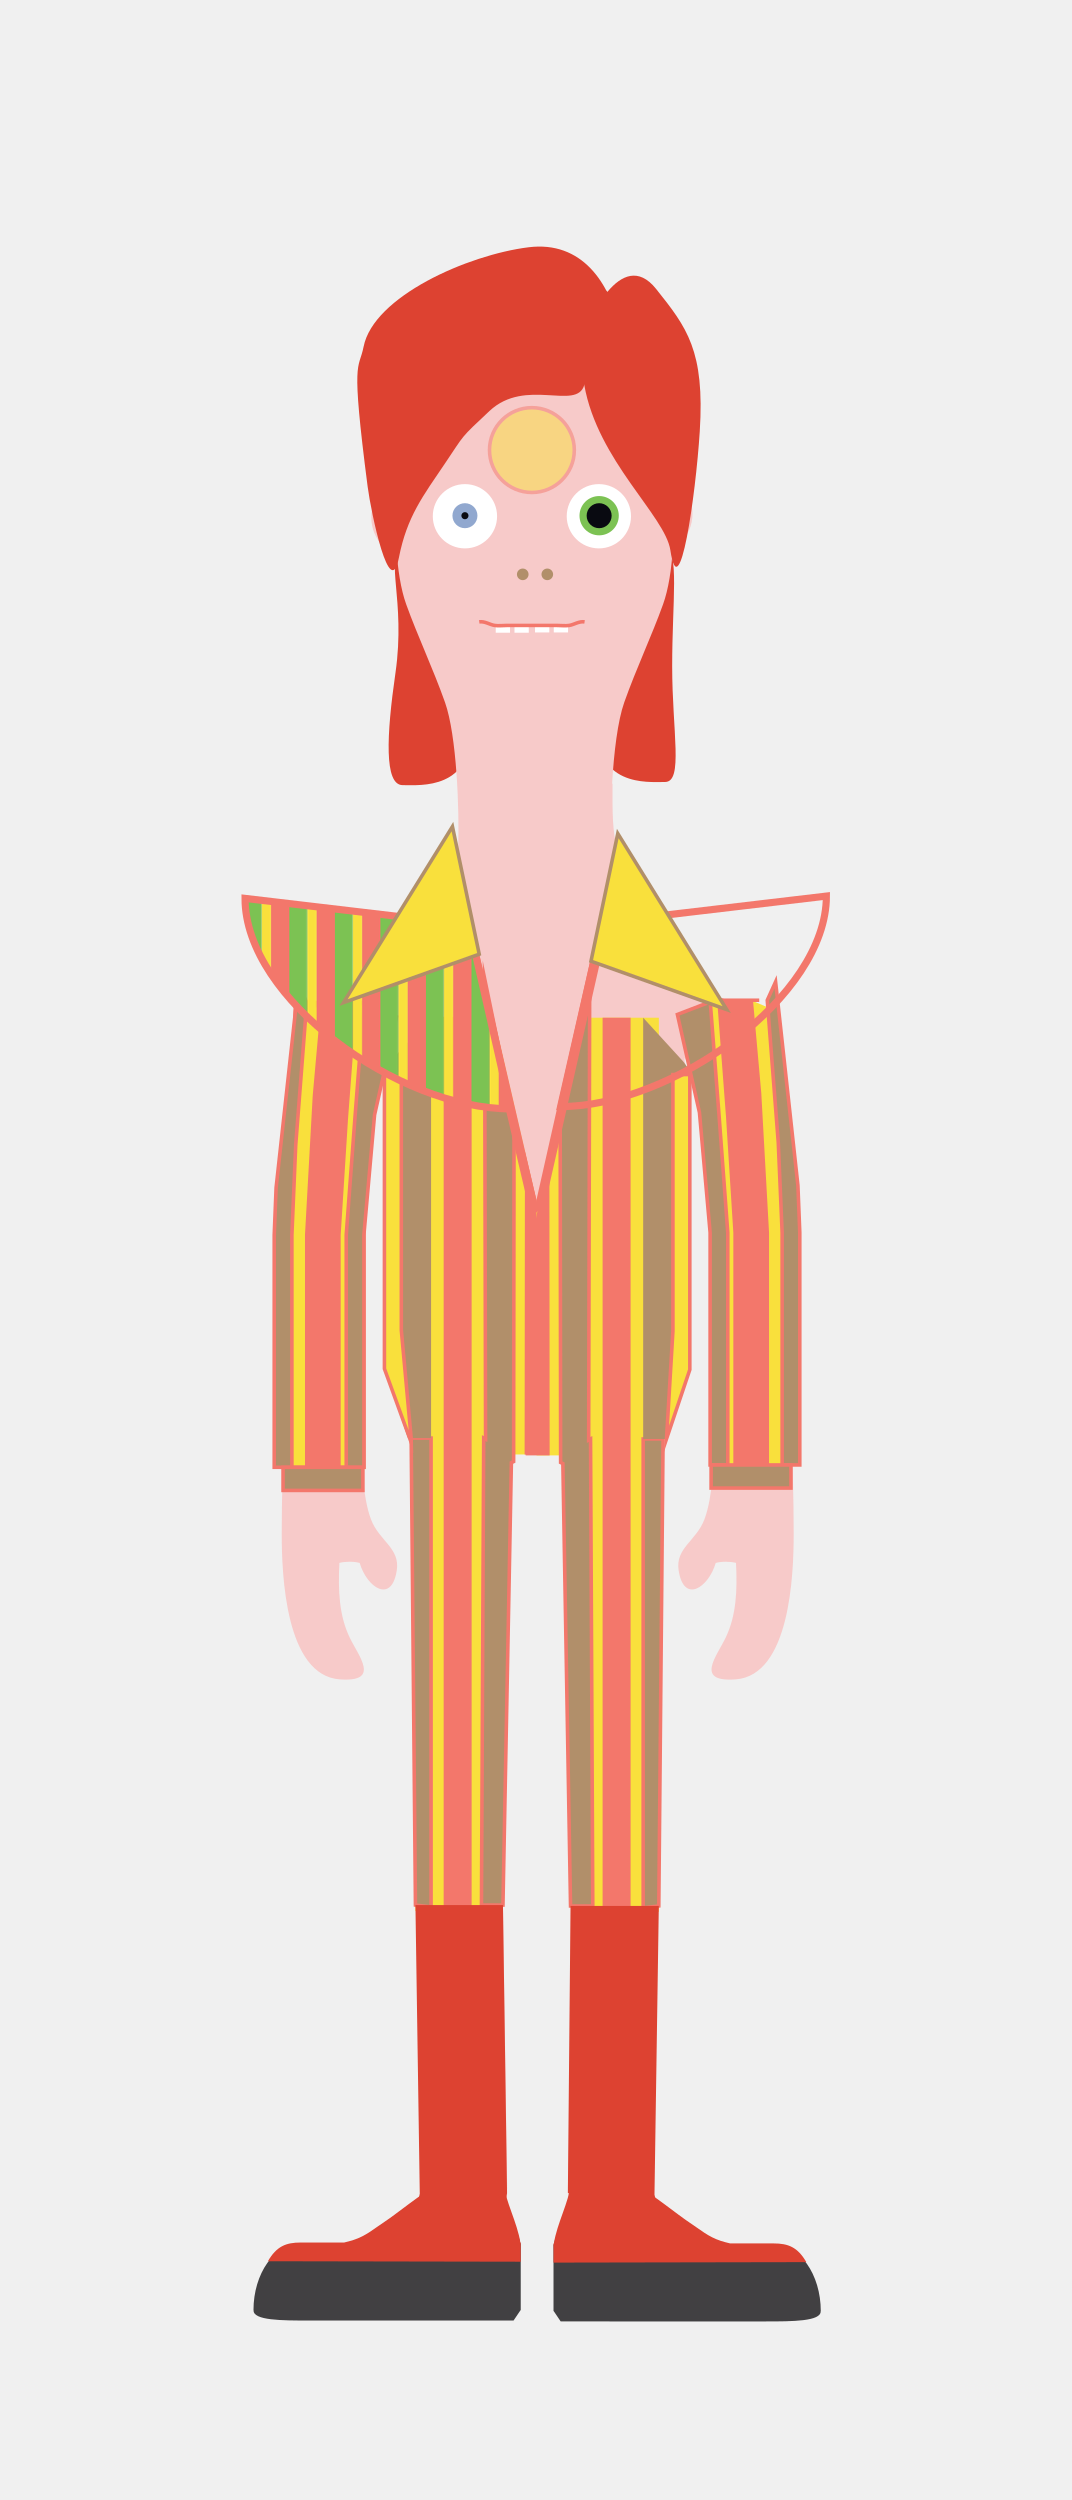
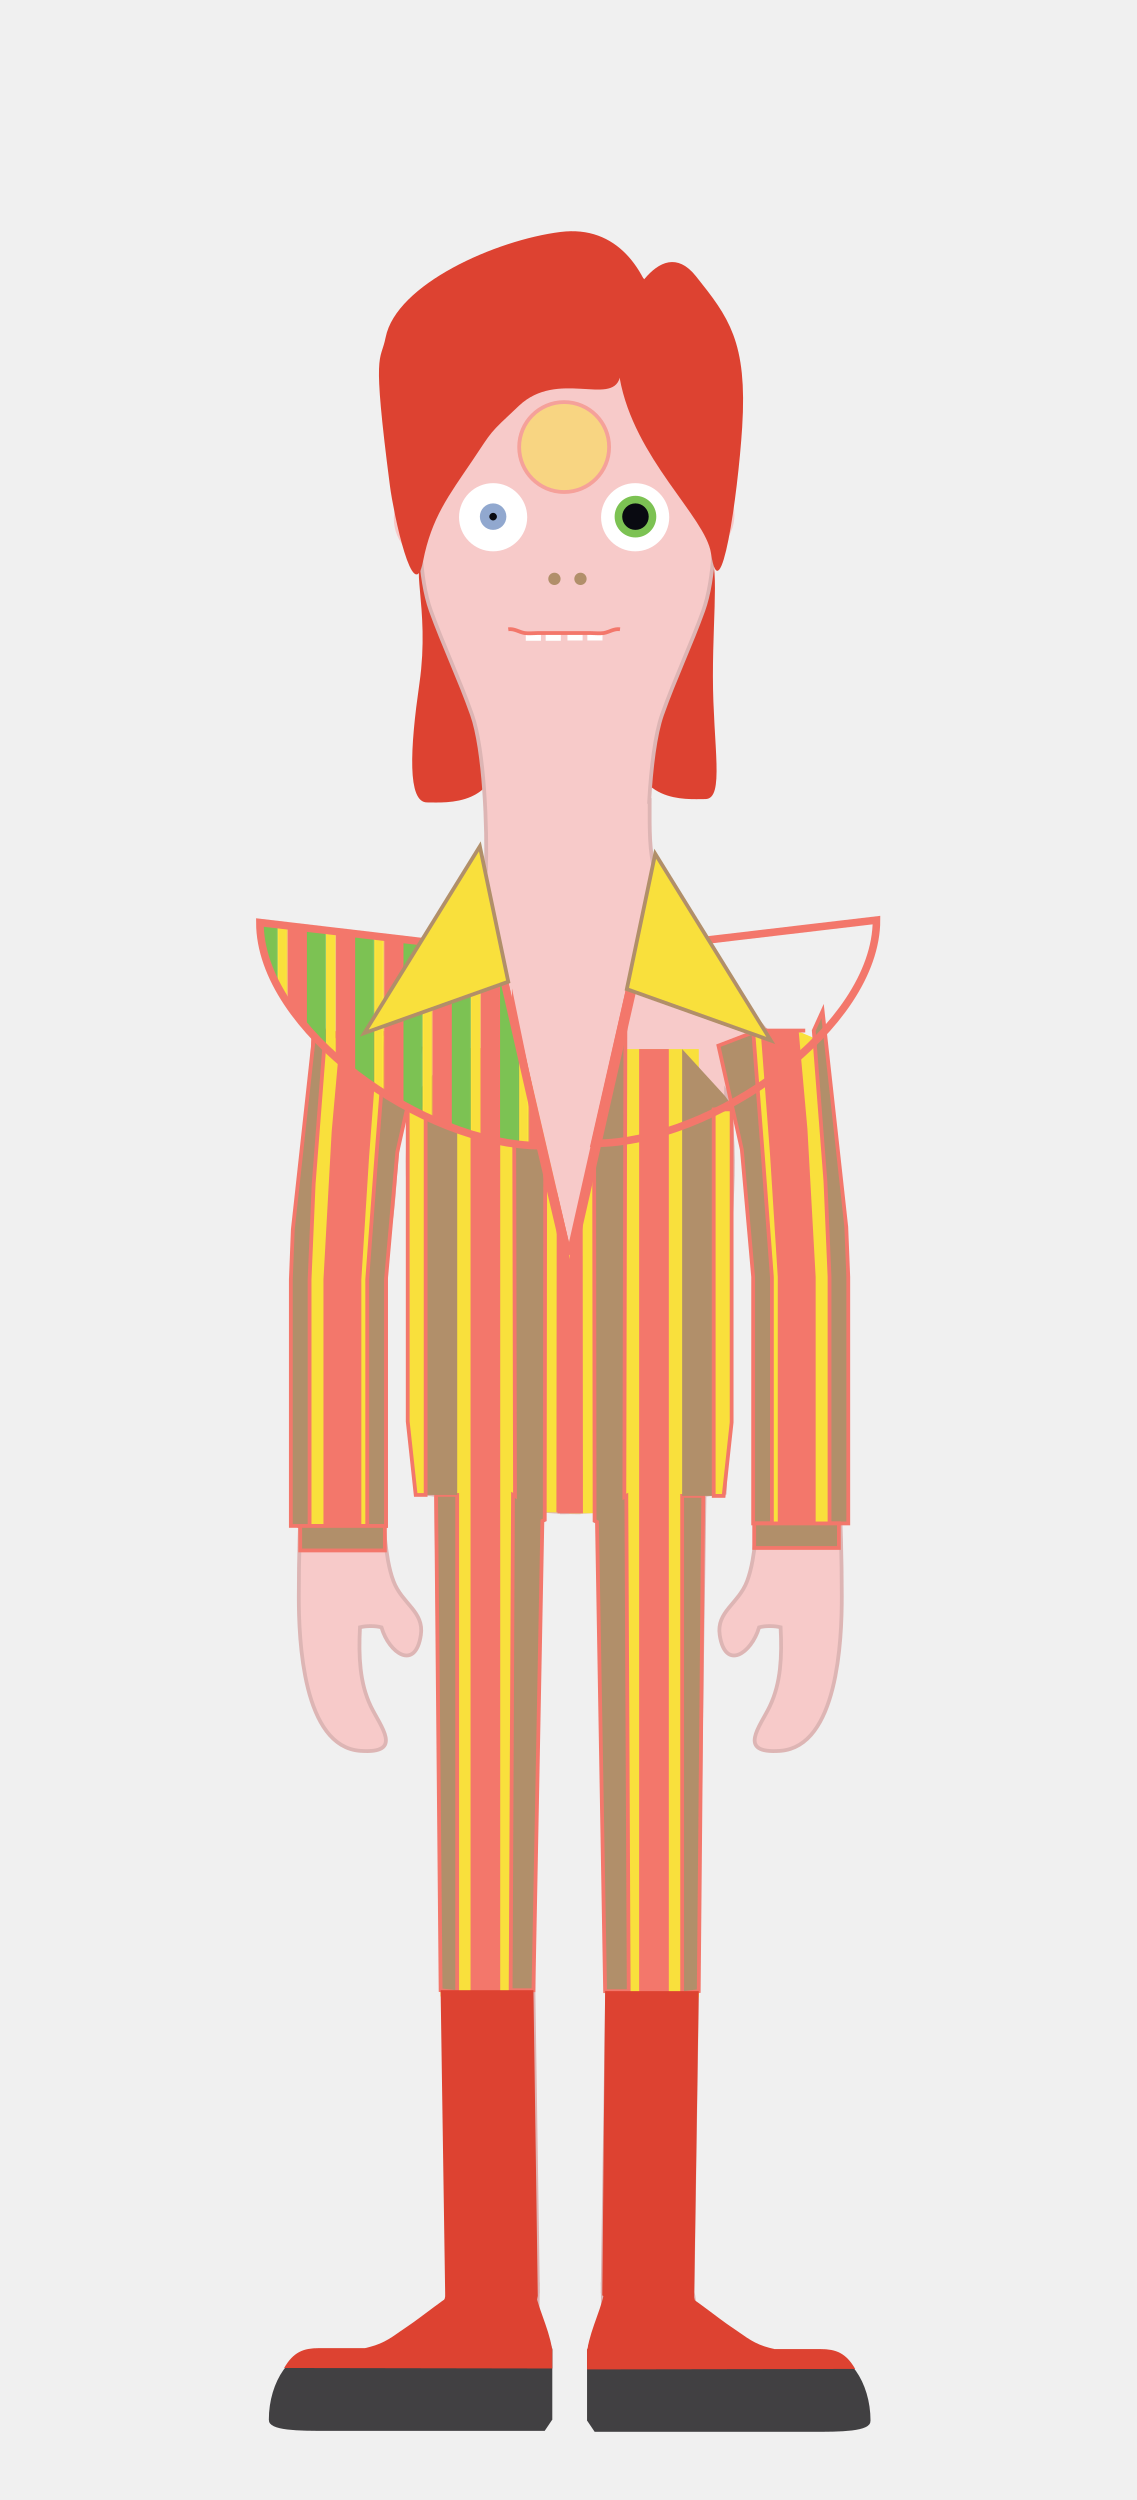
- <svg xmlns="http://www.w3.org/2000/svg" xmlns:xlink="http://www.w3.org/1999/xlink" version="1.1" id="Layer_1" x="0px" y="0px" width="300px" height="700px" viewBox="0 0 300 700" enable-background="new 0 0 300 700" xml:space="preserve">
-   <pattern x="-1280" width="12.75" height="35.875" patternUnits="userSpaceOnUse" id="New_Pattern_Swatch_4" viewBox="0 -35.875 12.75 35.875" overflow="visible">
+ <svg xmlns="http://www.w3.org/2000/svg" xmlns:xlink="http://www.w3.org/1999/xlink" version="1.1" id="Layer_1" x="0px" y="0px" width="300px" height="660px" viewBox="0 0 300 660" enable-background="new 0 0 300 660" xml:space="preserve">
+   <pattern x="-320" width="12.75" height="35.875" patternUnits="userSpaceOnUse" id="New_Pattern_Swatch_4" viewBox="0 -35.875 12.75 35.875" overflow="visible">
    <g>
      <polygon fill="none" points="0,0 12.75,0 12.75,-35.875 0,-35.875   " />
      <polygon fill="#F9E03C" points="7.625,0 5,0 5,-35.875 7.625,-35.875   " />
      <polygon fill="#F3776B" points="12.75,0 7.625,0 7.625,-35.875 12.75,-35.875   " />
      <polygon fill="#7CC253" points="5,0 0,0 0,-35.875 5,-35.875   " />
    </g>
  </pattern>
  <g>
    <g>
      <g>
-         <path fill="#DD4231" d="M166.76,202.037c0,18.331,14.223,16.922,19.434,16.922c5.209,0,2.014-14.097,2.014-32.428     c0-18.332,2.1-32.021-2.014-33.957C181.305,150.275,166.76,183.705,166.76,202.037z" />
-         <path fill="#DD4231" d="M132.182,203.421c0,17.788-14.223,16.42-19.432,16.42s-4.545-13.956-2.016-31.466     c2.939-20.35-3.193-32.949,2.016-32.949S132.182,185.633,132.182,203.421z" />
-         <path fill="#F7CAC9" d="M116.779,109.146l1.217-1.219C117.492,108.308,117.072,108.711,116.779,109.146z" />
-         <path fill="#F7CAC9" d="M118.279,107.646l-0.283,0.281c0.5-0.375,1.09-0.723,1.762-1.041c0.014-0.24,0.029-0.479,0.021-0.74     L118.279,107.646z" />
-         <path fill="#F7CAC9" d="M181.395,107.928l1.219,1.219C182.318,108.711,181.9,108.308,181.395,107.928z" />
-         <path fill="#F7CAC9" d="M181.113,107.646l-1.5-1.5c-0.008,0.261,0.006,0.5,0.021,0.74c0.672,0.318,1.262,0.666,1.76,1.041     L181.113,107.646z" />
-         <path fill="#F7CAC9" d="M222.188,639.109c-1.193-5.543-9.195-4.303-13.84-5.26c-5.59-1.152-10.818-3.967-15.459-6.775     c-5.246-3.174-9.303-4.842-9.701-11.965c-0.035-0.629-0.209-1.309-0.352-1.967l0.035-2.389l3.117-208.092     c1.744-0.219-1.181,0.4,0.63,0.25c0.787-15.492,4.847-32.098,4.847-47.66c0-15.908,4.387-42.154,0.215-58.216v-0.864     c5.785,8.213,4.488,25.389,6.496,35.332c3.08,15.244,8.721,26.578,8.881,43.181c0.092,9.52-3.85,17.981-5.82,26.788     c-1.742,7.785-1.488,17.32-4.006,23.973c-2.268,5.998-8.156,8-7.219,14.223c1.436,9.516,8.363,4.873,10.395-2.045     c1.582-0.455,4.074-0.428,5.674-0.021c0.396,7.76,0.07,14.734-2.85,20.848c-2.555,5.352-8.811,12.6,2.727,11.777     c15.191-1.082,16.287-29.188,16.273-40.777c-0.041-40.406-4.268-82.045-10.977-120.023c-1.475-8.35-2.035-18.836-6.748-26.306     c-4.146-6.571-11.523-11.362-16.596-17.358c-1.41-2.181-3.428-3.892-4.703-6.116c-11.953-20.836-11.736-23.644-11.699-40.239     l-0.117,0.047c0.502-8.743,1.561-17.608,3.404-22.809c3.361-9.486,7.646-18.492,10.869-27.449     c1.494-4.156,2.385-9.861,2.703-15.684c0.316-5.824,0.062-11.764-0.73-16.389c-0.893-5.205,0.443-14.911-1.379-19.977     c-1.736-4.826-6.328-5.453-6.623-10.26c-3.217-1.525-13.268-5.732-18.328-5.818c-7.086-0.123-10.842-8.127-13.25-4.834     c-2.406-3.293-12.092-7.092-19.854-1c-3.982,3.125-5.229,10.126-8.445,11.652c-0.297,4.807-4.887,5.434-6.623,10.26     c-1.822,5.065-0.486,14.771-1.379,19.977c-0.793,4.625-1.047,10.564-0.73,16.389c0.318,5.822,1.209,11.527,2.703,15.684     c3.223,8.957,7.508,17.963,10.869,27.449c3.275,9.241,4.074,30.054,3.68,41.193c-1.426,5.406-4.357,11.326-10.371,21.808     c-1.275,2.225-3.293,3.936-4.703,6.116c-5.072,5.996-12.449,10.787-16.596,17.358c-4.713,7.47-5.273,17.956-6.748,26.306     c-6.709,37.979-10.936,79.617-10.977,120.023c-0.014,11.59,1.082,39.695,16.273,40.777c11.537,0.822,5.281-6.426,2.727-11.777     c-2.92-6.113-3.246-13.088-2.85-20.848c1.6-0.406,4.092-0.434,5.674,0.021c2.031,6.918,8.959,11.561,10.395,2.045     c0.938-6.223-4.951-8.225-7.219-14.223c-2.518-6.652-2.264-16.188-4.006-23.973c-1.971-8.807-5.342-17.269-5.25-26.788     c0.16-16.603,5.23-27.937,8.311-43.181c2.008-9.943,0.711-27.119,6.496-35.332v0.864c-4.172,16.062,0.215,42.308,0.215,58.216     c0,15.562,4.689,31.918,5.477,47.41c1.811,0.15-1.744-0.219,0,0l3.117,208.092l0.035,2.389c-0.143,0.658-0.316,1.338-0.352,1.967     c-0.398,7.123-4.455,8.791-9.701,11.965c-4.641,2.809-9.869,5.623-15.459,6.775c-4.645,0.957-12.646-0.283-13.84,5.26     c-1.65,7.67,5.926,6.322,10.852,7.076c2.783,0.426,4.879,1.475,7.816,1.592c3.256,0.129,6.75-0.205,9.908-0.658     c6.578-0.943,13.289-0.998,20.1-1.684c5.936-0.598,15.379,1.533,16.658-5.301c1.5-8.014-3.166-15.459-2.334-23.025l0.066-4.193     h0.027l-0.014-0.939l0.014-0.904c-0.008,0-0.018,0-0.027-0.002l-3.066-204.719c3.023,0.375,6.146,0.658,9.42,0.799v0.104     c0.039,0,0.08,0,0.119,0c0.711,0,1.396-0.023,2.092-0.039c0.695,0.016,1.381,0.039,2.092,0.039c0.039,0,0.08,0,0.119,0v-0.104     c3.273-0.141,6.396-0.424,9.42-0.799l-3.066,204.719c-0.01,0.002-0.02,0.002-0.027,0.002l0.014,0.904l-0.014,0.939h0.027     l0.066,4.193c0.832,7.566-3.834,15.012-2.334,23.025c1.279,6.834,10.723,4.703,16.658,5.301c6.811,0.686,13.521,0.74,20.1,1.684     c3.158,0.453,6.652,0.787,9.908,0.658c2.938-0.117,5.033-1.166,7.816-1.592C216.262,645.432,223.838,646.779,222.188,639.109z" />
+         <path fill="#DD4231" d="M166.76,194.037c0,18.331,14.223,16.922,19.434,16.922c5.209,0,2.014-14.097,2.014-32.428     c0-18.332,2.1-32.021-2.014-33.957C181.305,142.275,166.76,175.705,166.76,194.037z" />
+         <path fill="#DD4231" d="M132.182,195.421c0,17.788-14.223,16.42-19.432,16.42s-4.545-13.956-2.016-31.466     c2.939-20.35-3.193-32.949,2.016-32.949S132.182,177.633,132.182,195.421z" />
+         <path fill="#F7CAC9" d="M116.779,101.146l1.217-1.219C117.492,100.308,117.072,100.711,116.779,101.146z" />
+         <path fill="#F7CAC9" d="M118.279,99.646l-0.283,0.281c0.5-0.375,1.09-0.723,1.762-1.041c0.014-0.24,0.029-0.479,0.021-0.74     L118.279,99.646z" />
+         <path fill="#F7CAC9" d="M181.395,99.928l1.219,1.219C182.318,100.711,181.9,100.308,181.395,99.928z" />
+         <path fill="#F7CAC9" d="M181.113,99.646l-1.5-1.5c-0.008,0.261,0.006,0.5,0.021,0.74c0.672,0.318,1.262,0.666,1.76,1.041     L181.113,99.646z" />
+         <path fill="#F7CAC9" stroke="#DDB5B4" stroke-miterlimit="10" d="M222.188,631.109c-1.193-5.543-9.195-4.303-13.84-5.26     c-5.59-1.152-10.818-3.967-15.459-6.775c-5.246-3.174-9.303-4.842-9.701-11.965c-0.035-0.629-0.209-1.309-0.352-1.967     l0.035-2.389l3.117-208.092c1.744-0.219,3.514-0.41,5.324-0.561c0.787-15.492,0.152-31.287,0.152-46.85     c0-15.908,4.387-42.154,0.215-58.216v-0.864c5.785,8.213,4.488,25.389,6.496,35.332c3.08,15.244,8.721,26.578,8.881,43.181     c0.092,9.52-3.85,17.981-5.82,26.788c-1.742,7.785-1.488,17.32-4.006,23.973c-2.268,5.998-8.156,8-7.219,14.223     c1.436,9.516,8.363,4.873,10.395-2.045c1.582-0.455,4.074-0.428,5.674-0.021c0.396,7.76,0.07,14.734-2.85,20.848     c-2.555,5.352-8.811,12.6,2.727,11.777c15.191-1.082,16.287-29.188,16.273-40.777c-0.041-40.406-4.268-82.045-10.977-120.023     c-1.475-8.35-2.035-18.836-6.748-26.306c-4.146-6.571-11.523-11.362-16.596-17.358c-1.41-2.181-3.428-3.892-4.703-6.116     c-11.953-20.836-11.736-23.644-11.699-40.239l-0.117,0.047c0.502-8.743,1.561-17.608,3.404-22.809     c3.361-9.486,7.646-18.492,10.869-27.449c1.494-4.156,2.385-9.861,2.703-15.684c0.316-5.824,0.062-11.764-0.73-16.389     c-0.893-5.205,0.443-14.911-1.379-19.977c-1.736-4.826-6.328-5.453-6.623-10.26c-3.217-1.525-13.268-5.732-18.328-5.818     c-7.086-0.123-10.842-8.127-13.25-4.834c-2.406-3.293-12.092-7.092-19.854-1c-3.982,3.125-5.229,10.126-8.445,11.652     c-0.297,4.807-4.887,5.434-6.623,10.26c-1.822,5.065-0.486,14.771-1.379,19.977c-0.793,4.625-1.047,10.564-0.73,16.389     c0.318,5.822,1.209,11.527,2.703,15.684c3.223,8.957,7.508,17.963,10.869,27.449c3.275,9.241,4.074,30.054,3.68,41.193     c-1.426,5.406-4.357,11.326-10.371,21.808c-1.275,2.225-3.293,3.936-4.703,6.116c-5.072,5.996-12.449,10.787-16.596,17.358     c-4.713,7.47-5.273,17.956-6.748,26.306c-6.709,37.979-10.936,79.617-10.977,120.023c-0.014,11.59,1.082,39.695,16.273,40.777     c11.537,0.822,5.281-6.426,2.727-11.777c-2.92-6.113-3.246-13.088-2.85-20.848c1.6-0.406,4.092-0.434,5.674,0.021     c2.031,6.918,8.959,11.561,10.395,2.045c0.938-6.223-4.951-8.225-7.219-14.223c-2.518-6.652-2.264-16.188-4.006-23.973     c-1.971-8.807-5.342-17.269-5.25-26.788c0.16-16.603,5.23-27.937,8.311-43.181c2.008-9.943,0.711-27.119,6.496-35.332v0.864     c-4.172,16.062,0.215,42.308,0.215,58.216c0,15.562-0.635,31.357,0.152,46.85c1.811,0.15,3.58,0.342,5.324,0.561l3.117,208.092     l0.035,2.389c-0.143,0.658-0.316,1.338-0.352,1.967c-0.398,7.123-4.455,8.791-9.701,11.965     c-4.641,2.809-9.869,5.623-15.459,6.775c-4.645,0.957-12.646-0.283-13.84,5.26c-1.65,7.67,5.926,6.322,10.852,7.076     c2.783,0.426,4.879,1.475,7.816,1.592c3.256,0.129,6.75-0.205,9.908-0.658c6.578-0.943,13.289-0.998,20.1-1.684     c5.936-0.598,15.379,1.533,16.658-5.301c1.5-8.014-3.166-15.459-2.334-23.025l0.066-4.193h0.027l-0.014-0.939l0.014-0.904     c-0.008,0-0.018,0-0.027-0.002l-3.066-204.719c3.023,0.375,6.146,0.658,9.42,0.799v0.104c0.039,0,0.08,0,0.119,0     c0.711,0,1.396-0.023,2.092-0.039c0.695,0.016,1.381,0.039,2.092,0.039c0.039,0,0.08,0,0.119,0v-0.104     c3.273-0.141,6.396-0.424,9.42-0.799l-3.066,204.719c-0.01,0.002-0.02,0.002-0.027,0.002l0.014,0.904l-0.014,0.939h0.027     l0.066,4.193c0.832,7.566-3.834,15.012-2.334,23.025c1.279,6.834,10.723,4.703,16.658,5.301c6.811,0.686,13.521,0.74,20.1,1.684     c3.158,0.453,6.652,0.787,9.908,0.658c2.938-0.117,5.033-1.166,7.816-1.592C216.262,637.432,223.838,638.779,222.188,631.109z" />
      </g>
-       <circle fill="#B18F6A" cx="146.369" cy="160.818" r="1.625" />
-       <circle fill="#B18F6A" cx="153.244" cy="160.818" r="1.625" />
-       <rect x="138.807" y="175.161" fill="#FFFFFF" width="4" height="2" />
-       <rect x="144.057" y="175.161" fill="#FFFFFF" width="4" height="2" />
-       <rect x="155.057" y="175.084" fill="#FFFFFF" width="4" height="2" />
-       <rect x="149.807" y="175.084" fill="#FFFFFF" width="4" height="2" />
-       <path fill="none" stroke="#F3776B" stroke-miterlimit="10" d="M163.682,174.123c-1.615-0.225-2.867,0.77-4.305,1    c-1.084,0.172-2.346,0-3.445,0c-2.5,0-5,0-7.5,0h1c-2.5,0-5,0-7.5,0c-1.1,0-2.361,0.172-3.443,0c-1.439-0.23-2.691-1.225-4.307-1" />
-       <circle fill="#FFFFFF" cx="167.682" cy="144.551" r="9" />
-       <circle fill="#FFFFFF" cx="130.182" cy="144.551" r="9" />
-       <circle fill="#91A8CF" cx="130.182" cy="144.394" r="3.5" />
-       <circle fill="#7CC253" cx="167.76" cy="144.394" r="5.5" />
-       <circle fill="#090A11" cx="167.76" cy="144.394" r="3.5" />
-       <circle fill="#090A11" cx="130.182" cy="144.394" r="1" />
-       <path fill="#F7CAC9" d="M115.5,133.361c-6.369,0-11.531,5.163-11.531,11.532s5.162,11.532,11.531,11.532V133.361z" />
-       <path fill="#F7CAC9" d="M182.363,132.361c6.369,0,11.533,5.163,11.533,11.532s-5.164,11.532-11.533,11.532V132.361z" />
+       <circle fill="#B18F6A" cx="146.369" cy="152.818" r="1.625" />
+       <circle fill="#B18F6A" cx="153.244" cy="152.818" r="1.625" />
+       <rect x="138.807" y="167.161" fill="#FFFFFF" width="4" height="2" />
+       <rect x="144.057" y="167.161" fill="#FFFFFF" width="4" height="2" />
+       <rect x="155.057" y="167.084" fill="#FFFFFF" width="4" height="2" />
+       <rect x="149.807" y="167.084" fill="#FFFFFF" width="4" height="2" />
+       <path fill="none" stroke="#F3776B" stroke-miterlimit="10" d="M163.682,166.123c-1.615-0.225-2.867,0.77-4.305,1    c-1.084,0.172-2.346,0-3.445,0c-2.5,0-5,0-7.5,0h1c-2.5,0-5,0-7.5,0c-1.1,0-2.361,0.172-3.443,0c-1.439-0.23-2.691-1.225-4.307-1" />
+       <circle fill="#FFFFFF" cx="167.682" cy="136.551" r="9" />
+       <circle fill="#FFFFFF" cx="130.182" cy="136.551" r="9" />
+       <circle fill="#91A8CF" cx="130.182" cy="136.394" r="3.5" />
+       <circle fill="#7CC253" cx="167.76" cy="136.394" r="5.5" />
+       <circle fill="#090A11" cx="167.76" cy="136.394" r="3.5" />
+       <circle fill="#090A11" cx="130.182" cy="136.394" r="1" />
+       <path fill="#F7CAC9" d="M115.5,125.361c-6.369,0-11.531,5.163-11.531,11.532s5.162,11.532,11.531,11.532V125.361z" />
+       <path fill="#F7CAC9" d="M182.363,124.361c6.369,0,11.533,5.163,11.533,11.532s-5.164,11.532-11.533,11.532V124.361z" />
    </g>
-     <rect x="116.307" y="284.709" fill="#F9E03C" width="21.5" height="250.359" />
-     <polygon fill="#B18F6A" stroke="#F3776B" stroke-miterlimit="10" points="120.703,533.957 116.322,533.417 115.125,402.662    120.703,402.662  " />
-     <rect x="124.223" y="284.709" fill="#F3776B" width="7.834" height="251.734" />
-     <polygon fill="#B18F6A" points="109.434,297.036 112.252,293.954 115.068,290.872 117.885,287.79 120.703,284.709 120.703,314.197    120.703,343.686 120.703,373.174 120.703,402.662 118.041,402.662 115.379,402.662 115.379,402.662 114.17,402.547    107.637,383.248 107.637,350.236 107.637,299.496  " />
-     <rect x="143.814" y="284.709" fill="#F7CAC9" width="3.371" height="120.194" />
-     <polygon fill="#F9E03C" points="150.557,407.254 138.807,407.254 137.996,283.814 150.557,337.902  " />
-     <polygon fill="#B18F6A" stroke="#F3776B" stroke-miterlimit="10" points="143.932,313.943 135.678,273.912 135.959,402.944    135.432,402.662 134.807,533.417 140.829,533.417 143.188,409.542 143.814,409.25  " />
-     <polygon fill="#F3776B" points="154.725,407.254 146.891,407.254 146.98,322.461 154.725,355.068  " />
-     <rect x="153.596" y="284.332" fill="#F7CAC9" width="3.371" height="120.194" />
-     <line fill="#F9E03C" x1="162.785" y1="283.438" x2="150.225" y2="337.525" />
-     <line fill="#F9E03C" x1="150.225" y1="406.877" x2="161.975" y2="406.877" />
-     <polygon fill="#F9E03C" stroke="#F3776B" stroke-miterlimit="10" points="107.637,300.631 107.637,383.248 115.144,403.914    115.125,402.662 112.369,372.443 112.369,366.787 112.369,300.631  " />
-     <polygon fill="#F3776B" points="150.293,336.401 147.186,334.373 129.244,258.041 132.057,258.041  " />
-     <circle opacity="0.5" fill="#F9DF3C" stroke="#F3776B" stroke-miterlimit="10" cx="148.933" cy="126.021" r="11.874" />
-     <path fill="#DD4231" d="M163.598,107.811c3.787,21.258,22.658,36.594,24.107,46.259c2.473,16.499,7.068-15.026,8.227-33.251   c1.443-22.693-3.625-29.125-12.209-39.902c-9.887-12.41-19.436,9.752-20.428,13.482c-0.174,2.273-0.799,5.435-0.297,7.723" />
-     <path fill="#DD4231" d="M163.598,107.811c-2.18,7.336-16.412-2.227-26.539,7.258c-8.361,7.831-6.877,6.417-12.334,14.5   c-6.314,9.352-10.785,15.084-13.035,26.584c-2.471,12.621-7.766-12.311-8.758-19.959c-4.783-36.896-2.494-32.25-1.125-39.125   c2.797-14.046,29.096-25.701,46.188-27.833c14.928-1.862,22.793,9.942,25.5,22.768" />
-     <ellipse fill="#DD4231" cx="159.057" cy="89.43" rx="14.809" ry="11.568" />
-     <rect x="162.98" y="284.959" fill="#F9E03C" width="21.5" height="250.359" />
-     <polygon fill="#B18F6A" stroke="#F3776B" stroke-miterlimit="10" points="180.086,534.207 184.465,533.667 185.662,402.912    180.086,402.912  " />
-     <rect x="168.73" y="284.959" fill="#F3776B" width="7.836" height="251.734" />
-     <polygon fill="#B18F6A" points="191.354,297.286 188.537,294.204 185.719,291.122 182.902,288.04 180.086,284.959 180.086,314.447    180.086,343.936 180.086,373.424 180.086,402.912 182.746,402.912 185.408,402.912 186.618,402.912 186.618,402.912    193.15,383.498 193.15,350.486 193.15,299.746  " />
-     <rect x="153.602" y="284.959" fill="#F7CAC9" width="3.371" height="120.194" />
-     <polygon fill="#F9E03C" points="150.23,407.504 161.98,407.504 162.791,284.064 150.23,338.152  " />
-     <polygon fill="#B18F6A" stroke="#F3776B" stroke-miterlimit="10" points="165.98,533.667 165.355,402.912 164.83,403.193    165.111,274.162 156.855,314.193 156.973,409.5 157.601,409.793 159.75,533.667  " />
-     <polygon fill="#F3776B" points="147.186,407.504 153.898,407.504 153.82,322.711 147.186,355.318  " />
-     <line fill="#F9E03C" x1="138.002" y1="283.688" x2="150.562" y2="337.775" />
-     <polygon fill="#F9E03C" stroke="#F3776B" stroke-miterlimit="10" points="188.418,300.881 188.418,367.037 188.418,372.693    186.618,402.912 186.618,402.912 193.15,383.498 193.15,300.881  " />
-     <polygon fill="#F3776B" points="149.293,340.045 152.43,337.928 170.543,258.291 167.703,258.291  " />
+     <rect x="116.307" y="276.709" fill="#F9E03C" width="21.5" height="250.359" />
+     <polygon fill="#B18F6A" stroke="#F3776B" stroke-miterlimit="10" points="120.703,525.957 116.322,525.417 115.125,394.662    120.703,394.662  " />
+     <rect x="124.223" y="276.709" fill="#F3776B" width="7.834" height="251.734" />
+     <polygon fill="#B18F6A" points="109.434,289.036 112.252,285.954 115.068,282.872 117.885,279.79 120.703,276.709 120.703,306.197    120.703,335.686 120.703,365.174 120.703,394.662 118.041,394.662 115.379,394.662 112.719,394.662 110.057,394.662    107.637,375.248 107.637,342.236 107.637,291.496  " />
+     <rect x="143.814" y="276.709" fill="#F7CAC9" width="3.371" height="120.194" />
+     <polygon fill="#F9E03C" points="150.557,399.254 138.807,399.254 137.996,275.814 150.557,329.902  " />
+     <polygon fill="#B18F6A" stroke="#F3776B" stroke-miterlimit="10" points="143.932,305.943 135.678,265.912 135.959,394.944    135.432,394.662 134.807,525.417 140.829,525.417 143.188,401.542 143.814,401.25  " />
+     <polygon fill="#F3776B" points="154.725,399.254 146.891,399.254 146.98,314.461 154.725,347.068  " />
+     <rect x="153.596" y="276.332" fill="#F7CAC9" width="3.371" height="120.194" />
+     <line fill="#F9E03C" x1="162.785" y1="275.438" x2="150.225" y2="329.525" />
+     <line fill="#F9E03C" x1="150.225" y1="398.877" x2="161.975" y2="398.877" />
+     <polygon fill="#F9E03C" stroke="#F3776B" stroke-miterlimit="10" points="107.637,292.631 107.637,375.248 109.744,394.662    112.369,394.662 112.369,364.443 112.369,358.787 112.369,292.631  " />
+     <polygon fill="#F3776B" points="150.293,328.401 147.186,326.373 129.244,250.041 132.057,250.041  " />
+     <circle opacity="0.5" fill="#F9DF3C" stroke="#F3776B" stroke-miterlimit="10" cx="148.933" cy="118.021" r="11.874" />
+     <path fill="#DD4231" d="M163.598,99.811c3.787,21.258,22.658,36.594,24.107,46.259c2.473,16.499,7.068-15.026,8.227-33.251   c1.443-22.693-3.625-29.125-12.209-39.902c-9.887-12.41-19.436,9.752-20.428,13.482c-0.174,2.273-0.799,5.435-0.297,7.723" />
+     <path fill="#DD4231" d="M163.598,99.811c-2.18,7.336-16.412-2.227-26.539,7.258c-8.361,7.831-6.877,6.417-12.334,14.5   c-6.314,9.352-10.785,15.084-13.035,26.584c-2.471,12.621-7.766-12.311-8.758-19.959c-4.783-36.896-2.494-32.25-1.125-39.125   c2.797-14.046,29.096-25.701,46.188-27.833c14.928-1.862,22.793,9.942,25.5,22.768" />
+     <ellipse fill="#DD4231" cx="159.057" cy="81.43" rx="14.809" ry="11.568" />
+     <rect x="162.98" y="276.959" fill="#F9E03C" width="21.5" height="250.359" />
+     <polygon fill="#B18F6A" stroke="#F3776B" stroke-miterlimit="10" points="180.086,526.207 184.465,525.667 185.662,394.912    180.086,394.912  " />
+     <rect x="168.73" y="276.959" fill="#F3776B" width="7.836" height="251.734" />
+     <polygon fill="#B18F6A" points="191.354,289.286 188.537,286.204 185.719,283.122 182.902,280.04 180.086,276.959 180.086,306.447    180.086,335.936 180.086,365.424 180.086,394.912 182.746,394.912 185.408,394.912 188.07,394.912 190.73,394.912 193.15,375.498    193.15,342.486 193.15,291.746  " />
+     <rect x="153.602" y="276.959" fill="#F7CAC9" width="3.371" height="120.194" />
+     <polygon fill="#F9E03C" points="150.23,399.504 161.98,399.504 162.791,276.064 150.23,330.152  " />
+     <polygon fill="#B18F6A" stroke="#F3776B" stroke-miterlimit="10" points="165.98,525.667 165.355,394.912 164.83,395.193    165.111,266.162 156.855,306.193 156.973,401.5 157.601,401.793 159.75,525.667  " />
+     <polygon fill="#F3776B" points="147.186,399.504 153.898,399.504 153.82,314.711 147.186,347.318  " />
+     <line fill="#F9E03C" x1="138.002" y1="275.688" x2="150.562" y2="329.775" />
+     <line fill="#F9E03C" x1="150.562" y1="399.127" x2="138.812" y2="399.127" />
+     <polygon fill="#F9E03C" stroke="#F3776B" stroke-miterlimit="10" points="188.418,292.881 188.418,359.037 188.418,364.693    188.418,394.912 191.043,394.912 193.15,375.498 193.15,292.881  " />
+     <polygon fill="#F3776B" points="149.293,332.045 152.43,329.928 170.543,250.291 167.703,250.291  " />
    <g>
-       <polygon fill="#F9E03C" stroke="#F3776B" stroke-miterlimit="10" points="79.031,410.845 84.746,410.845 90.461,410.845     96.178,410.845 101.893,410.845 101.893,378.314 101.893,345.785 101.893,313.255 101.893,280.725 96.178,280.725 90.461,280.725     84.057,283.438 82.742,280.725 81.336,319.318 79.031,345.785 79.031,378.314   " />
-       <polygon fill="#F3776B" stroke="#F3776B" stroke-miterlimit="10" points="94.893,410.845 92.643,410.845 90.393,410.845     88.143,410.845 85.893,410.845 85.893,378.314 85.893,345.785 88.057,306.818 90.393,280.725 88.143,280.725 90.393,280.725     92.643,280.725 99.418,280.725 96.945,313.318 94.893,345.785 94.893,378.314   " />
-       <polygon fill="#B18F6A" stroke="#F3776B" stroke-miterlimit="10" points="101.893,410.845 100.656,410.845 99.418,410.845     98.182,410.845 96.945,410.845 96.945,378.314 96.945,345.785 99.418,312.568 101.893,280.725 98.182,280.725 99.418,280.725     100.656,280.725 111.057,284.709 104.881,312.158 101.893,345.785 101.893,378.314   " />
-       <polygon fill="#B18F6A" stroke="#F3776B" stroke-miterlimit="10" points="81.729,410.845 80.492,410.845 79.254,410.845     78.018,410.845 76.781,410.845 76.781,378.314 76.781,345.785 77.307,332.568 83.557,275.568 85.893,280.725 82.807,320.568     81.729,345.785 81.729,378.314   " />
+       <polygon fill="#F9E03C" stroke="#F3776B" stroke-miterlimit="10" points="79.031,402.845 84.746,402.845 90.461,402.845     96.178,402.845 101.893,402.845 101.893,370.314 101.893,337.785 101.893,305.255 101.893,272.725 96.178,272.725 90.461,272.725     84.057,275.438 82.742,272.725 81.336,311.318 79.031,337.785 79.031,370.314   " />
+       <polygon fill="#F3776B" stroke="#F3776B" stroke-miterlimit="10" points="94.893,402.845 92.643,402.845 90.393,402.845     88.143,402.845 85.893,402.845 85.893,370.314 85.893,337.785 88.057,298.818 90.393,272.725 88.143,272.725 90.393,272.725     92.643,272.725 99.418,272.725 96.945,305.318 94.893,337.785 94.893,370.314   " />
+       <polygon fill="#B18F6A" stroke="#F3776B" stroke-miterlimit="10" points="101.893,402.845 100.656,402.845 99.418,402.845     98.182,402.845 96.945,402.845 96.945,370.314 96.945,337.785 99.418,304.568 101.893,272.725 98.182,272.725 99.418,272.725     100.656,272.725 111.057,276.709 104.881,304.158 101.893,337.785 101.893,370.314   " />
+       <polygon fill="#B18F6A" stroke="#F3776B" stroke-miterlimit="10" points="81.729,402.845 80.492,402.845 79.254,402.845     78.018,402.845 76.781,402.845 76.781,370.314 76.781,337.785 77.307,324.568 83.557,267.568 85.893,272.725 82.807,312.568     81.729,337.785 81.729,370.314   " />
    </g>
-     <rect x="79.254" y="410.845" fill="#B18F6A" stroke="#F3776B" stroke-miterlimit="10" width="22.359" height="6.474" />
+     <rect x="79.254" y="402.845" fill="#B18F6A" stroke="#F3776B" stroke-miterlimit="10" width="22.359" height="6.474" />
    <g>
-       <polygon fill="#F9E03C" points="221.693,410.186 215.979,410.186 210.262,410.186 204.547,410.186 198.832,410.186     198.832,377.656 198.832,345.127 198.832,312.596 198.832,280.066 204.547,280.066 210.262,280.066 216.666,282.779     217.982,280.066 219.387,318.66 221.693,345.127 221.693,377.656   " />
-       <polygon fill="#F3776B" stroke="#F3776B" stroke-miterlimit="10" points="205.832,410.186 208.082,410.186 210.332,410.186     212.582,410.186 214.832,410.186 214.832,377.656 214.832,345.127 212.666,306.16 210.332,280.066 212.582,280.066     210.332,280.066 208.082,280.066 201.305,280.066 203.779,312.66 205.832,345.127 205.832,377.656   " />
-       <polygon fill="#B18F6A" stroke="#F3776B" stroke-miterlimit="10" points="198.832,410.186 200.068,410.186 201.305,410.186     202.543,410.186 203.779,410.186 203.779,377.656 203.779,345.127 201.305,311.91 198.832,280.066 202.543,280.066     201.305,280.066 200.068,280.066 189.666,284.05 195.844,311.499 198.832,345.127 198.832,377.656   " />
-       <polygon fill="#B18F6A" stroke="#F3776B" stroke-miterlimit="10" points="218.996,410.186 220.232,410.186 221.469,410.186     222.707,410.186 223.943,410.186 223.943,377.656 223.943,345.127 223.416,331.91 217.166,274.91 214.832,280.066 217.916,319.91     218.996,345.127 218.996,377.656   " />
+       <polygon fill="#F9E03C" points="221.693,402.186 215.979,402.186 210.262,402.186 204.547,402.186 198.832,402.186     198.832,369.656 198.832,337.127 198.832,304.596 198.832,272.066 204.547,272.066 210.262,272.066 216.666,274.779     217.982,272.066 219.387,310.66 221.693,337.127 221.693,369.656   " />
+       <polygon fill="#F3776B" stroke="#F3776B" stroke-miterlimit="10" points="205.832,402.186 208.082,402.186 210.332,402.186     212.582,402.186 214.832,402.186 214.832,369.656 214.832,337.127 212.666,298.16 210.332,272.066 212.582,272.066     210.332,272.066 208.082,272.066 201.305,272.066 203.779,304.66 205.832,337.127 205.832,369.656   " />
+       <polygon fill="#B18F6A" stroke="#F3776B" stroke-miterlimit="10" points="198.832,402.186 200.068,402.186 201.305,402.186     202.543,402.186 203.779,402.186 203.779,369.656 203.779,337.127 201.305,303.91 198.832,272.066 202.543,272.066     201.305,272.066 200.068,272.066 189.666,276.05 195.844,303.499 198.832,337.127 198.832,369.656   " />
+       <polygon fill="#B18F6A" stroke="#F3776B" stroke-miterlimit="10" points="218.996,402.186 220.232,402.186 221.469,402.186     222.707,402.186 223.943,402.186 223.943,369.656 223.943,337.127 223.416,323.91 217.166,266.91 214.832,272.066 217.916,311.91     218.996,337.127 218.996,369.656   " />
    </g>
-     <rect x="199.111" y="410.186" fill="#B18F6A" stroke="#F3776B" stroke-miterlimit="10" width="22.357" height="6.475" />
-     <pattern id="SVGID_1_" xlink:href="#New_Pattern_Swatch_4" patternTransform="matrix(-1 0 0 1 -13523.27 7.8184)">
+     <rect x="199.111" y="402.186" fill="#B18F6A" stroke="#F3776B" stroke-miterlimit="10" width="22.357" height="6.475" />
+     <pattern id="SVGID_1_" xlink:href="#New_Pattern_Swatch_4" patternTransform="matrix(-1 0 0 1 -15447.02 -16.0566)">
	</pattern>
-     <path fill="url(#SVGID_1_)" stroke="#F3776B" stroke-width="2" stroke-miterlimit="10" d="M231.391,250.902   c0,28.205-43.029,58.936-74.418,58.936l11.758-51.547L231.391,250.902z" />
-     <polygon fill="#F9E03C" stroke="#B18F69" stroke-miterlimit="10" points="203.484,282.687 165.479,269.135 172.979,233.396  " />
-     <pattern id="SVGID_2_" xlink:href="#New_Pattern_Swatch_4" patternTransform="matrix(1 0 0 1 -3.231 -27.4136)">
+     <path fill="url(#SVGID_1_)" stroke="#F3776B" stroke-width="2" stroke-miterlimit="10" d="M231.391,242.902   c0,28.205-43.029,58.936-74.418,58.936l11.758-51.547L231.391,242.902z" />
+     <polygon fill="#F9E03C" stroke="#B18F69" stroke-miterlimit="10" points="203.484,274.687 165.479,261.135 172.979,225.396  " />
+     <pattern id="SVGID_2_" xlink:href="#New_Pattern_Swatch_4" patternTransform="matrix(1 0 0 1 -6.981 -51.2886)">
	</pattern>
-     <path fill="url(#SVGID_2_)" stroke="#F3776B" stroke-width="2" stroke-miterlimit="10" d="M68.609,251.545   c0,28.206,43.029,58.937,74.418,58.937l-11.758-51.547L68.609,251.545z" />
-     <polygon fill="#F9E03C" stroke="#B18F69" stroke-miterlimit="10" points="96.178,280.725 134.182,267.173 126.682,231.436  " />
-     <path fill="#DD4231" d="M141.182,618.205l0.792-4.092l-1.145-80.696h-24.507l1.176,78.433l0.035,2.389   c-0.143,0.658-0.316,1.338-0.352,1.967c-0.398,7.123-4.455,8.791-9.701,11.965c-4.641,2.809-9.869,5.623-15.459,6.775   c-4.645,0.957-12.646-0.283-13.84,5.26c-1.65,7.67,5.926,6.322,10.852,7.076c2.783,0.426,4.879,1.475,7.816,1.592   c3.256,0.129,6.75-0.205,9.908-0.658c6.578-0.943,13.289-0.998,20.1-1.684c5.936-0.598,15.379,1.533,16.658-5.301   C145.016,633.217,140.35,625.771,141.182,618.205z" />
-     <path fill="#DD4231" d="M159.607,618.455l-0.066-4.193L159,613.99l0.75-80.323h24.715l-1.174,78.433l-0.035,2.389   c0.143,0.658,0.316,1.338,0.352,1.967c0.398,7.123,4.455,8.791,9.701,11.965c4.641,2.809,9.869,5.623,15.459,6.775   c4.645,0.957,12.646-0.283,13.84,5.26c1.65,7.67-5.926,6.322-10.852,7.076c-2.783,0.426-4.879,1.475-7.816,1.592   c-3.256,0.129-6.75-0.205-9.908-0.658c-6.578-0.943-13.289-0.998-20.1-1.684c-5.936-0.598-15.379,1.533-16.658-5.301   C155.773,633.467,160.439,626.021,159.607,618.455z" />
-     <path fill="#414042" d="M145.691,628.175c-0.805-5.479-6.848-7.762-6.883-11.461c-5.779-0.266-12.402-6.046-17.656-3.8   c-2.568,1.098-10.439,7.469-13.283,9.322c-3.084,2.014-5.291,4.047-8.879,5.219c-0.791,0.26-1.68,0.493-2.637,0.72H84.197   c-7.305,0-13.225,8.364-13.225,18.687h0.031c-0.195,2.884,8.004,2.889,15.283,2.889h43.848c0.195,0,0.387-0.005,0.58-0.006v0.006   h13.082l1.947-2.889h0.062v-18.687H145.691z" />
-     <path fill="#DD4231" d="M145.807,633.279v-5.373h-0.115c-0.805-5.479-4.395-12.125-4.43-15.824   c-5.779-0.266-14.855-1.683-20.109,0.563c-2.568,1.098-10.439,7.469-13.283,9.322c-3.084,2.014-5.291,4.047-8.879,5.219   c-0.791,0.26-1.68,0.493-2.637,0.72H84.197c-4.129,0-6.758,1.053-9.182,5.24L145.807,633.279z" />
-     <path fill="#414042" d="M155.098,628.425c0.805-5.479,6.848-7.762,6.883-11.461c5.777-0.266,12.4-6.046,17.654-3.8   c2.57,1.098,10.441,7.469,13.283,9.322c3.084,2.014,5.291,4.047,8.879,5.219c0.793,0.26,1.682,0.493,2.637,0.72h12.156   c7.305,0,13.227,8.364,13.227,18.687h-0.033c0.197,2.884-8.004,2.889-15.283,2.889h-43.848c-0.195,0-0.387-0.005-0.58-0.006V650   H156.99l-1.947-2.889h-0.061v-18.687H155.098z" />
-     <path fill="#DD4231" d="M154.982,633.529v-5.373h0.115c0.805-5.479,4.395-12.125,4.43-15.824   c5.777-0.266,14.854-1.683,20.107,0.563c2.57,1.098,10.441,7.469,13.283,9.322c3.084,2.014,5.291,4.047,8.879,5.219   c0.793,0.26,1.682,0.493,2.637,0.72h12.156c4.129,0,6.758,1.053,9.184,5.24L154.982,633.529z" />
+     <path fill="url(#SVGID_2_)" stroke="#F3776B" stroke-width="2" stroke-miterlimit="10" d="M68.609,243.545   c0,28.206,43.029,58.937,74.418,58.937l-11.758-51.547L68.609,243.545z" />
+     <polygon fill="#F9E03C" stroke="#B18F69" stroke-miterlimit="10" points="96.178,272.725 134.182,259.173 126.682,223.436  " />
+     <path fill="#DD4231" d="M141.182,610.205l0.792-4.092l-1.145-80.696h-24.507l1.176,78.433l0.035,2.389   c-0.143,0.658-0.316,1.338-0.352,1.967c-0.398,7.123-4.455,8.791-9.701,11.965c-4.641,2.809-9.869,5.623-15.459,6.775   c-4.645,0.957-12.646-0.283-13.84,5.26c-1.65,7.67,5.926,6.322,10.852,7.076c2.783,0.426,4.879,1.475,7.816,1.592   c3.256,0.129,6.75-0.205,9.908-0.658c6.578-0.943,13.289-0.998,20.1-1.684c5.936-0.598,15.379,1.533,16.658-5.301   C145.016,625.217,140.35,617.771,141.182,610.205z" />
+     <path fill="#DD4231" d="M159.607,610.455l-0.066-4.193L159,605.99l0.75-80.323h24.715l-1.174,78.433l-0.035,2.389   c0.143,0.658,0.316,1.338,0.352,1.967c0.398,7.123,4.455,8.791,9.701,11.965c4.641,2.809,9.869,5.623,15.459,6.775   c4.645,0.957,12.646-0.283,13.84,5.26c1.65,7.67-5.926,6.322-10.852,7.076c-2.783,0.426-4.879,1.475-7.816,1.592   c-3.256,0.129-6.75-0.205-9.908-0.658c-6.578-0.943-13.289-0.998-20.1-1.684c-5.936-0.598-15.379,1.533-16.658-5.301   C155.773,625.467,160.439,618.021,159.607,610.455z" />
+     <path fill="#414042" d="M145.691,620.175c-0.805-5.479-6.848-7.762-6.883-11.461c-5.779-0.266-12.402-6.046-17.656-3.8   c-2.568,1.098-10.439,7.469-13.283,9.322c-3.084,2.014-5.291,4.047-8.879,5.219c-0.791,0.26-1.68,0.493-2.637,0.72H84.197   c-7.305,0-13.225,8.364-13.225,18.687h0.031c-0.195,2.884,8.004,2.889,15.283,2.889h43.848c0.195,0,0.387-0.005,0.58-0.006v0.006   h13.082l1.947-2.889h0.062v-18.687H145.691z" />
+     <path fill="#DD4231" d="M145.807,625.279v-5.373h-0.115c-0.805-5.479-4.395-12.125-4.43-15.824   c-5.779-0.266-14.855-1.683-20.109,0.563c-2.568,1.098-10.439,7.469-13.283,9.322c-3.084,2.014-5.291,4.047-8.879,5.219   c-0.791,0.26-1.68,0.493-2.637,0.72H84.197c-4.129,0-6.758,1.053-9.182,5.24L145.807,625.279z" />
+     <path fill="#414042" d="M155.098,620.425c0.805-5.479,6.848-7.762,6.883-11.461c5.777-0.266,12.4-6.046,17.654-3.8   c2.57,1.098,10.441,7.469,13.283,9.322c3.084,2.014,5.291,4.047,8.879,5.219c0.793,0.26,1.682,0.493,2.637,0.72h12.156   c7.305,0,13.227,8.364,13.227,18.687h-0.033c0.197,2.884-8.004,2.889-15.283,2.889h-43.848c-0.195,0-0.387-0.005-0.58-0.006V642   H156.99l-1.947-2.889h-0.061v-18.687H155.098z" />
+     <path fill="#DD4231" d="M154.982,625.529v-5.373h0.115c0.805-5.479,4.395-12.125,4.43-15.824   c5.777-0.266,14.854-1.683,20.107,0.563c2.57,1.098,10.441,7.469,13.283,9.322c3.084,2.014,5.291,4.047,8.879,5.219   c0.793,0.26,1.682,0.493,2.637,0.72h12.156c4.129,0,6.758,1.053,9.184,5.24L154.982,625.529z" />
  </g>
</svg>
